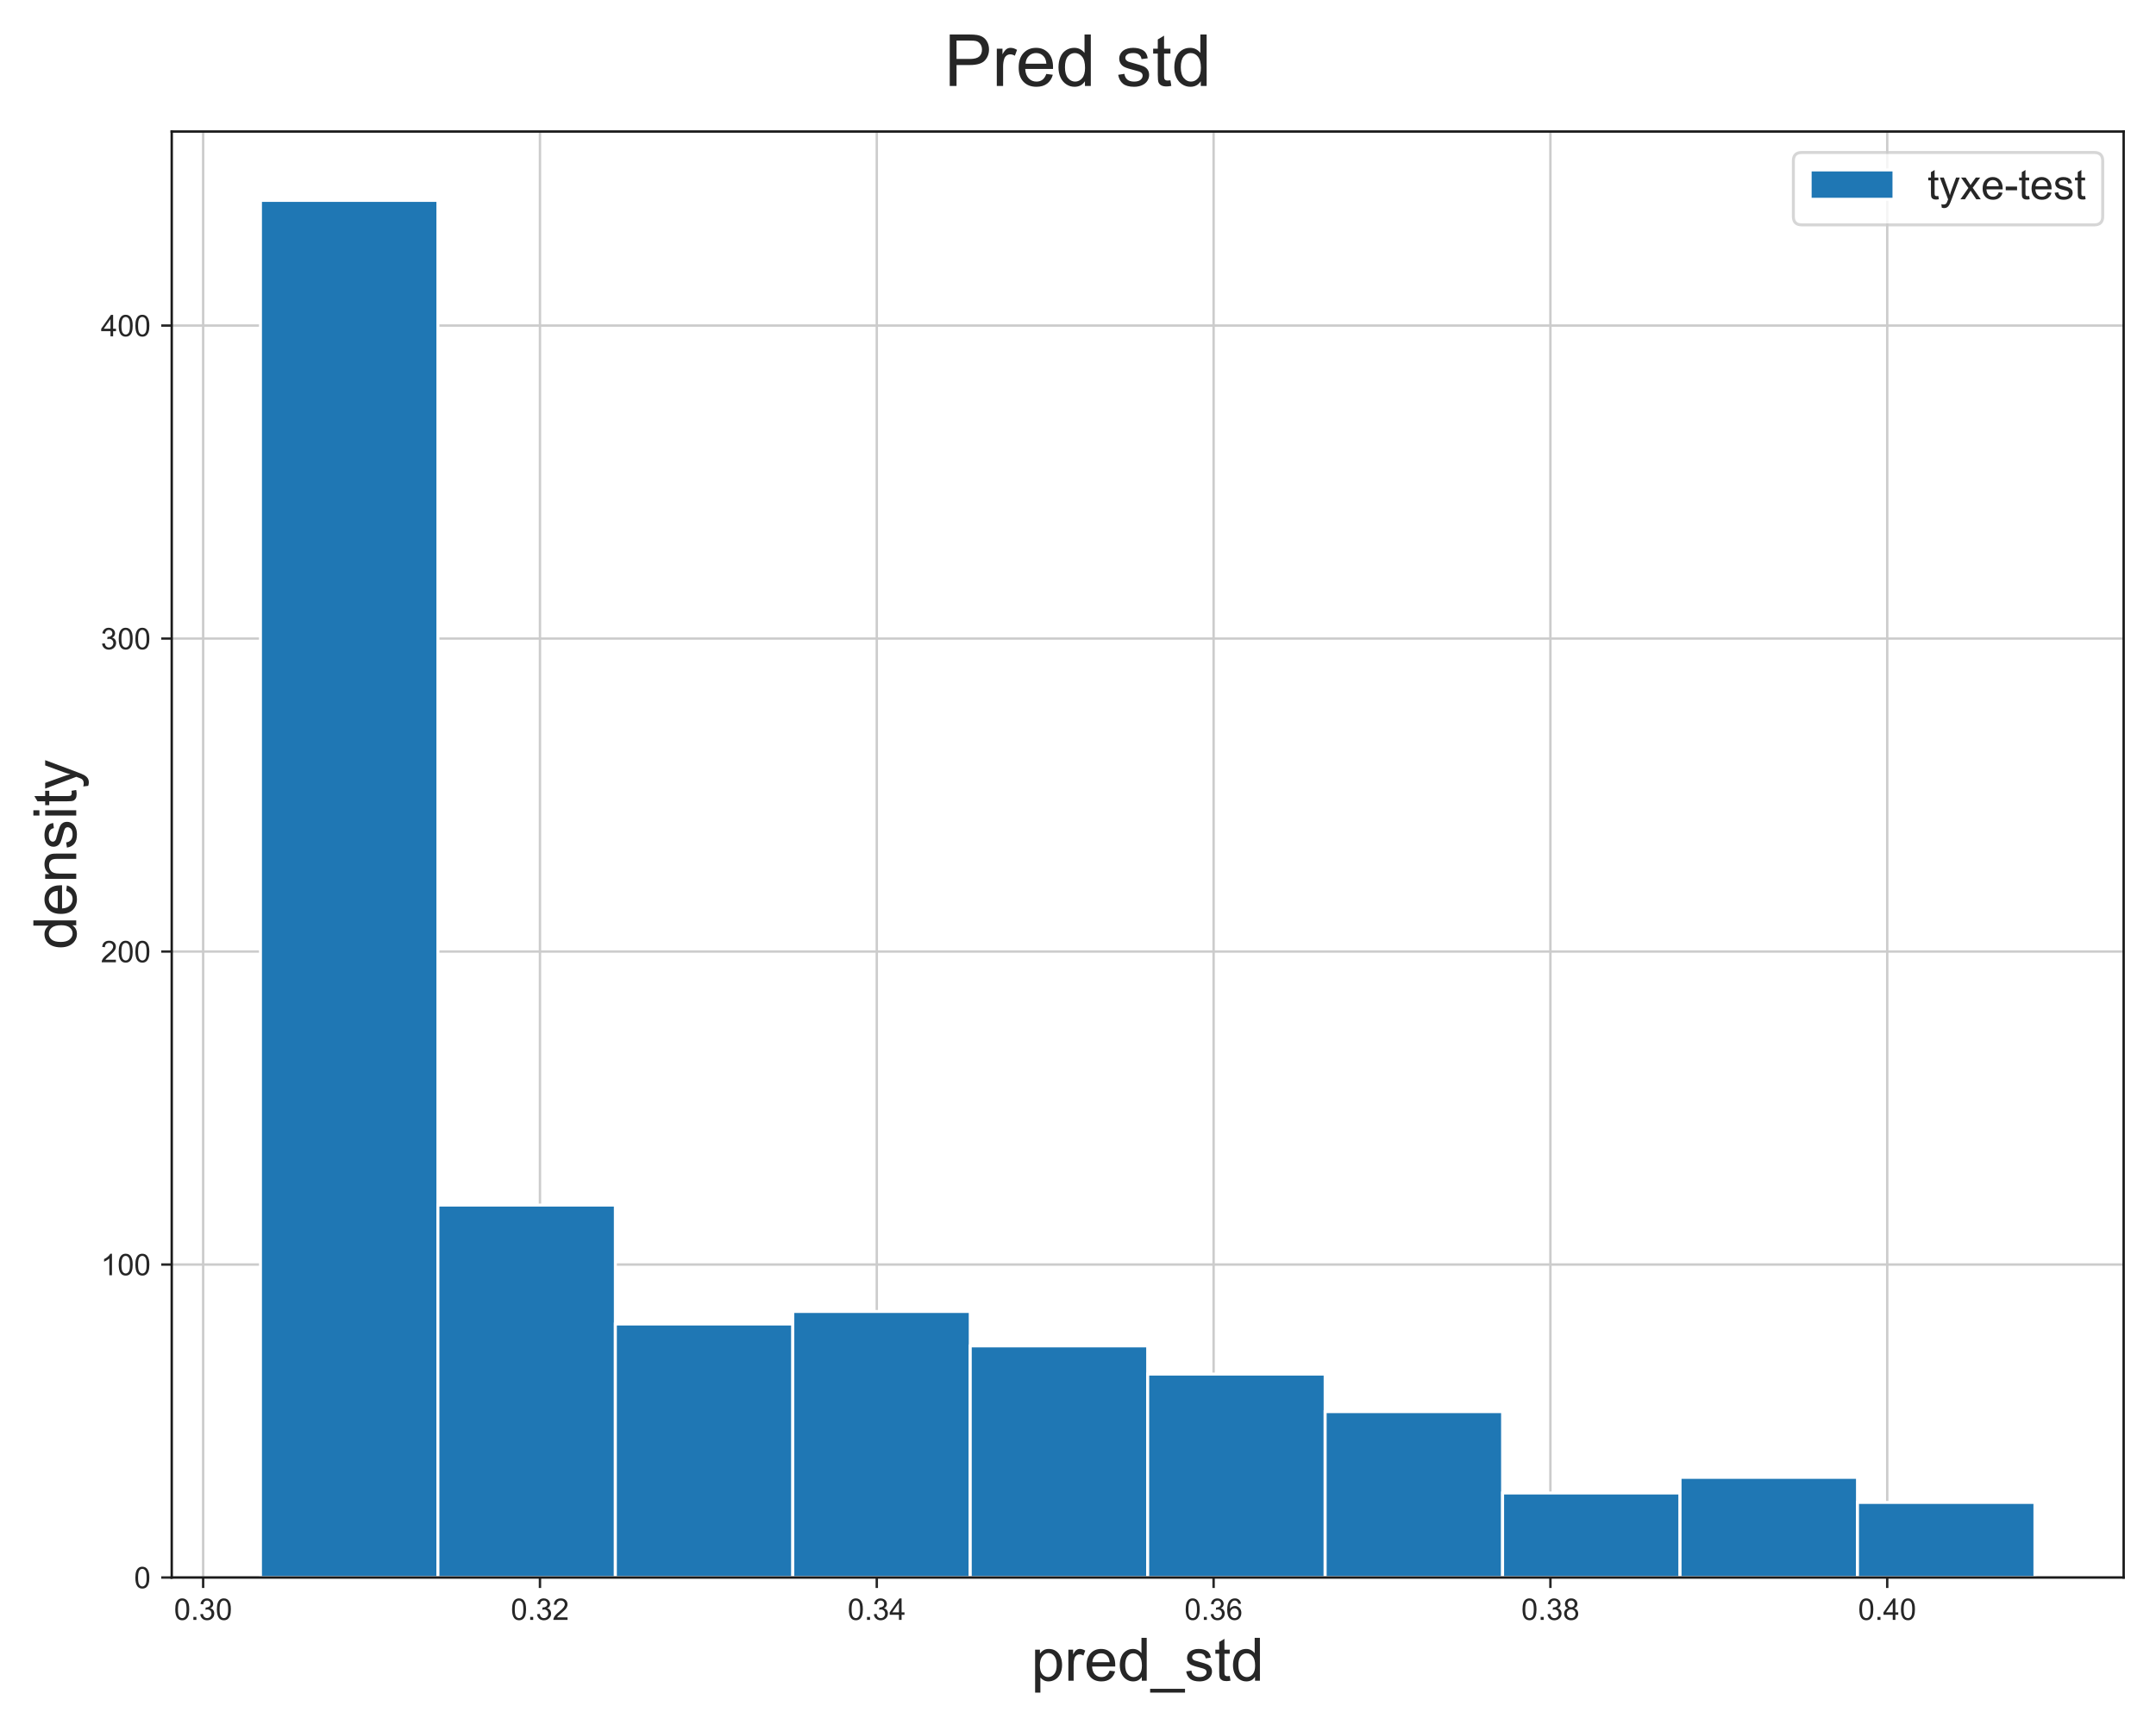
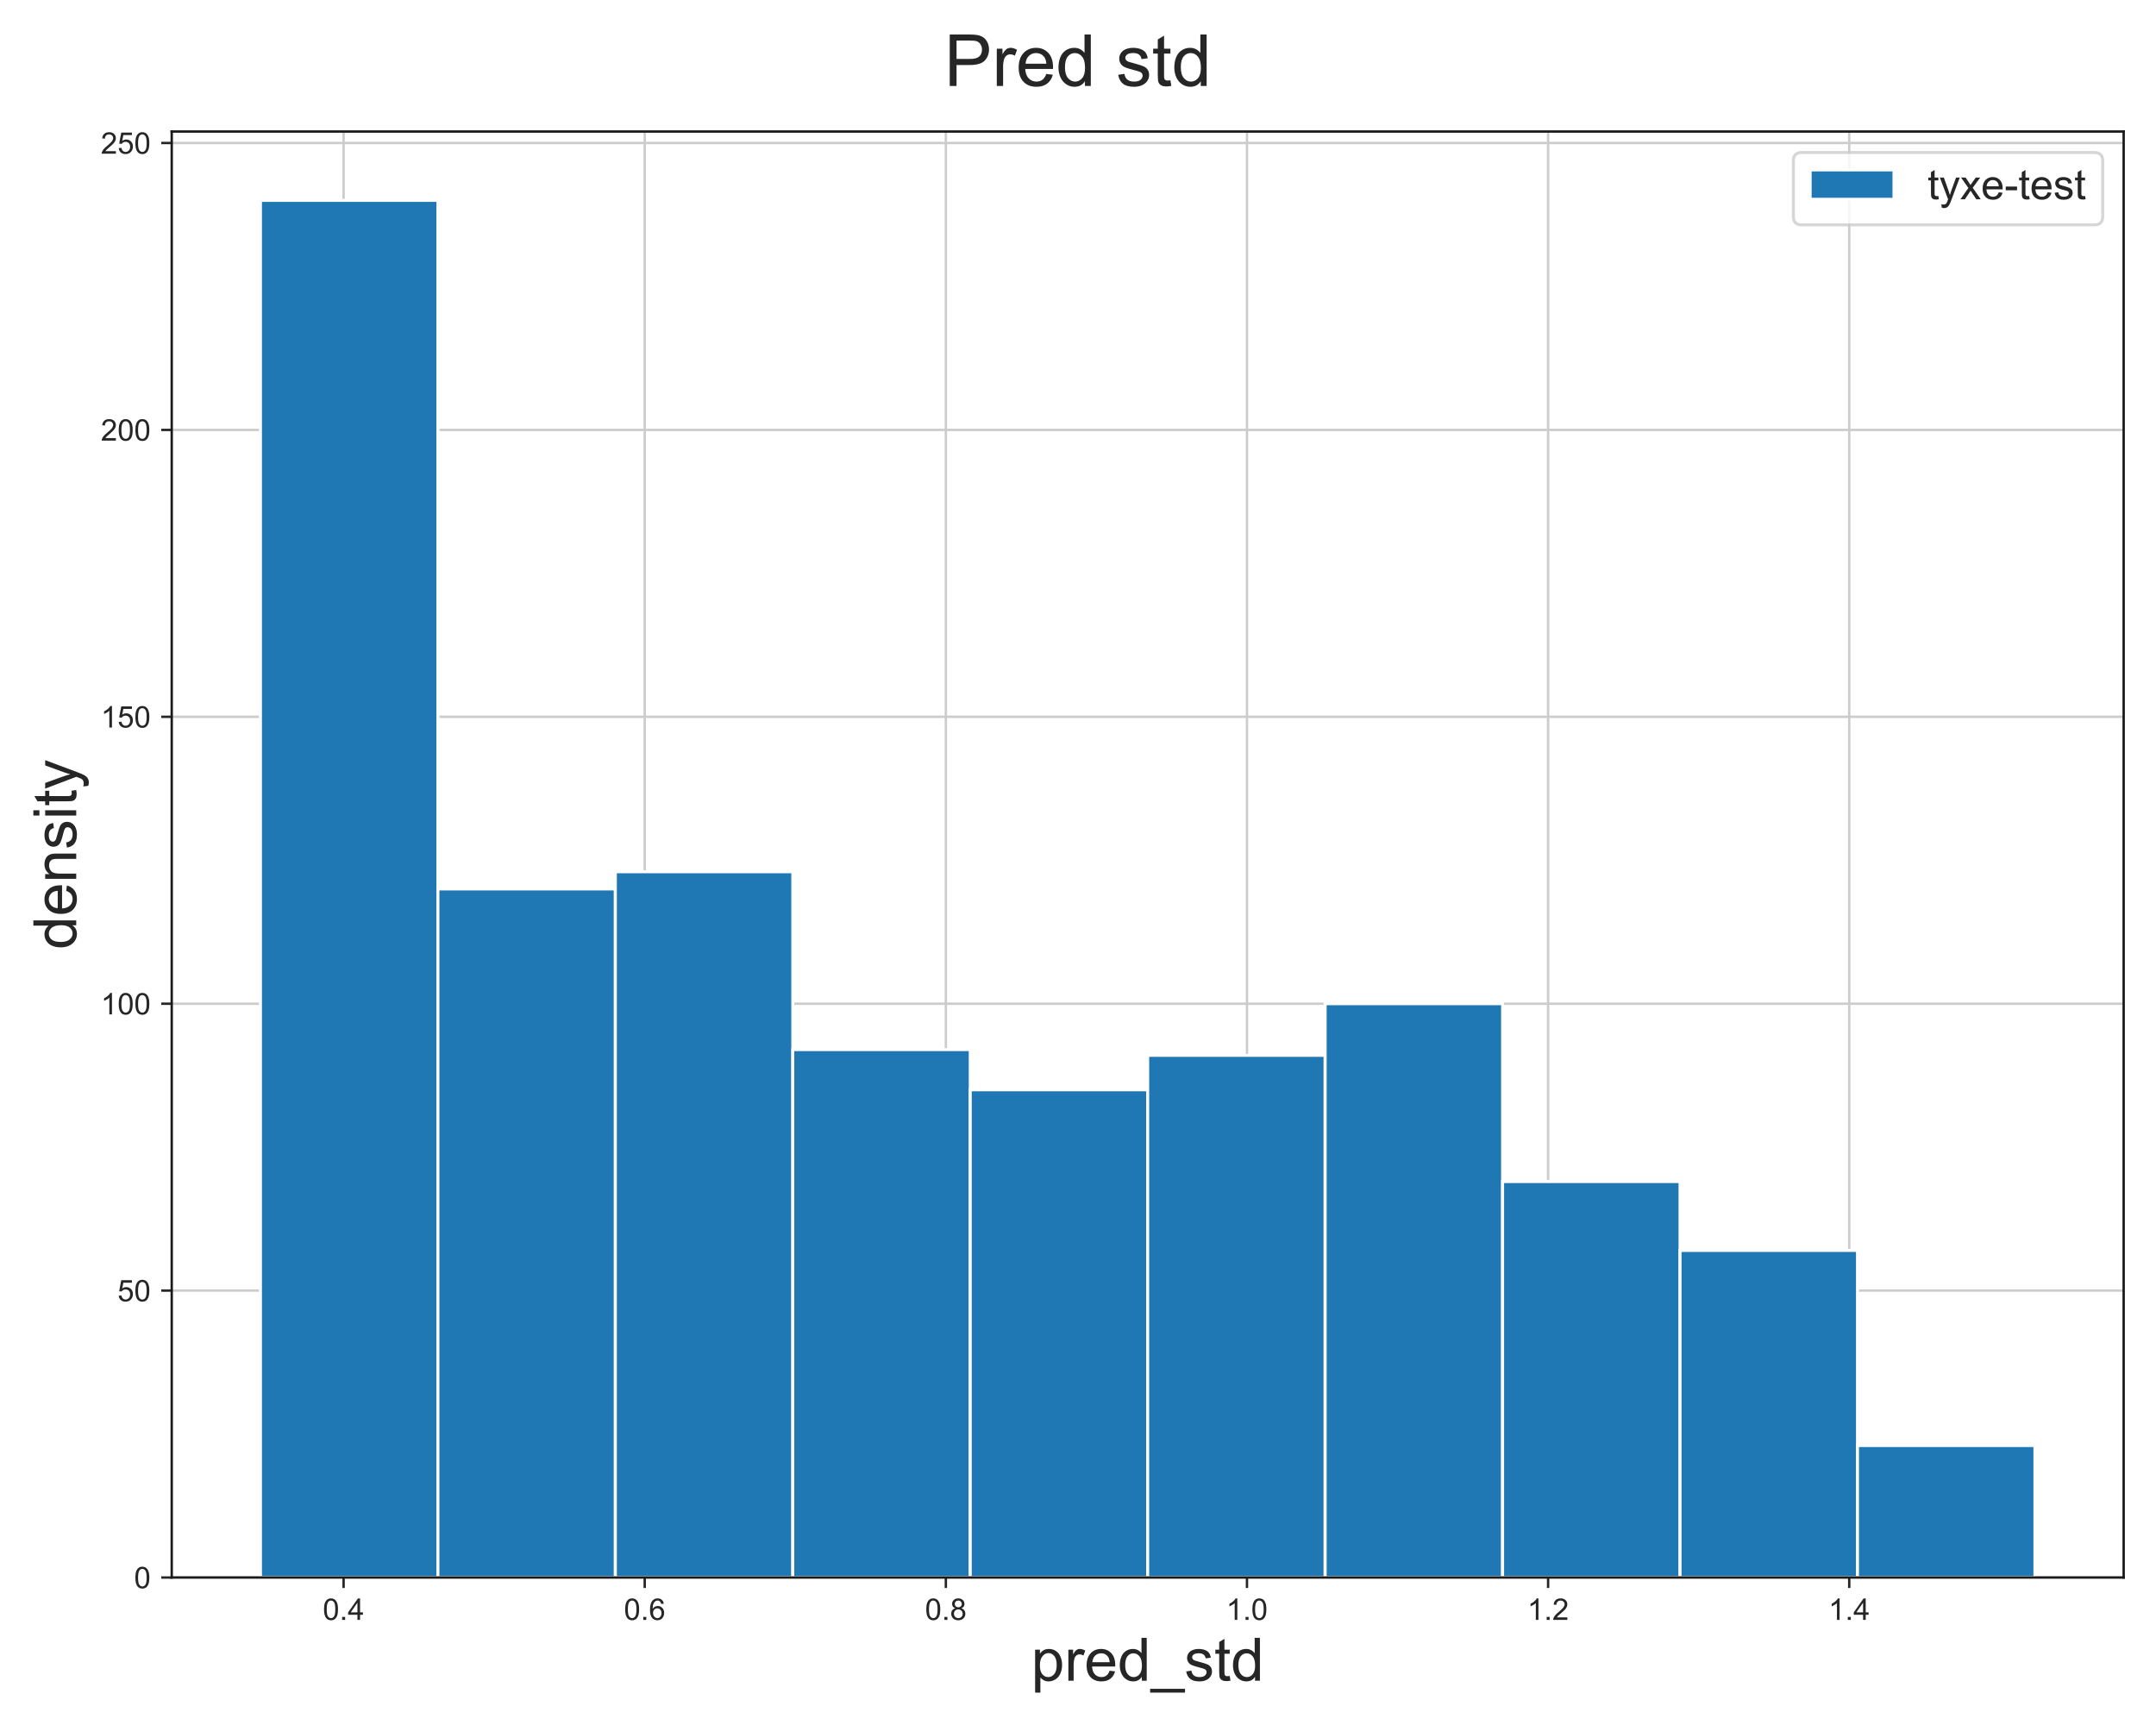
<svg xmlns="http://www.w3.org/2000/svg" xmlns:xlink="http://www.w3.org/1999/xlink" width="720pt" height="576pt" viewBox="0 0 720 576" version="1.1">
  <defs>
    <style type="text/css">*{stroke-linejoin: round; stroke-linecap: butt}</style>
  </defs>
  <g id="figure_1">
    <g id="patch_1">
      <path d="M 0 576  L 720 576  L 720 0  L 0 0  z " style="fill: #ffffff" />
    </g>
    <g id="axes_1">
      <g id="patch_2">
        <path d="M 57.35 526.75  L 709.2 526.75  L 709.2 43.92  L 57.35 43.92  z " style="fill: #ffffff" />
      </g>
      <g id="matplotlib.axis_1">
        <g id="xtick_1">
          <g id="line2d_1">
-             <path d="M 67.842 526.75  L 67.842 43.92  " clip-path="url(#p81f1113bf0)" style="fill: none; stroke: #cccccc; stroke-width: 0.8; stroke-linecap: round" />
+             <path d="M 114.743 526.75  L 114.743 43.92  " clip-path="url(#p8c3869f53a)" style="fill: none; stroke: #cccccc; stroke-width: 0.8; stroke-linecap: round" />
          </g>
          <g id="line2d_2">
            <defs>
-               <path id="mc070058594" d="M 0 0  L 0 3.5  " style="stroke: #262626; stroke-width: 0.8" />
-             </defs>
-             <g>
-               <use xlink:href="#mc070058594" x="67.842" y="526.75" style="fill: #262626; stroke: #262626; stroke-width: 0.8" />
+               <path id="mcaf691e8d7" d="M 0 0  L 0 3.5  " style="stroke: #262626; stroke-width: 0.8" />
+             </defs>
+             <g>
+               <use xlink:href="#mcaf691e8d7" x="114.743" y="526.75" style="fill: #262626; stroke: #262626; stroke-width: 0.8" />
            </g>
          </g>
          <g id="text_1">
-             <g style="fill: #262626" transform="translate(58.11181 540.9078)scale(0.1 -0.1)">
+             <g style="fill: #262626" transform="translate(107.7932 540.9078)scale(0.1 -0.1)">
              <defs>
                <path id="ArialMT-30" d="M 266 2259  Q 266 3072 433 3567  Q 600 4063 929 4331  Q 1259 4600 1759 4600  Q 2128 4600 2406 4451  Q 2684 4303 2865 4023  Q 3047 3744 3150 3342  Q 3253 2941 3253 2259  Q 3253 1453 3087 958  Q 2922 463 2592 192  Q 2263 -78 1759 -78  Q 1097 -78 719 397  Q 266 969 266 2259  z M 844 2259  Q 844 1131 1108 757  Q 1372 384 1759 384  Q 2147 384 2411 759  Q 2675 1134 2675 2259  Q 2675 3391 2411 3762  Q 2147 4134 1753 4134  Q 1366 4134 1134 3806  Q 844 3388 844 2259  z " transform="scale(0.015625)" />
                <path id="ArialMT-2e" d="M 581 0  L 581 641  L 1222 641  L 1222 0  L 581 0  z " transform="scale(0.015625)" />
-                 <path id="ArialMT-33" d="M 269 1209  L 831 1284  Q 928 806 1161 595  Q 1394 384 1728 384  Q 2125 384 2398 659  Q 2672 934 2672 1341  Q 2672 1728 2419 1979  Q 2166 2231 1775 2231  Q 1616 2231 1378 2169  L 1441 2663  Q 1497 2656 1531 2656  Q 1891 2656 2178 2843  Q 2466 3031 2466 3422  Q 2466 3731 2256 3934  Q 2047 4138 1716 4138  Q 1388 4138 1169 3931  Q 950 3725 888 3313  L 325 3413  Q 428 3978 793 4289  Q 1159 4600 1703 4600  Q 2078 4600 2393 4439  Q 2709 4278 2876 4000  Q 3044 3722 3044 3409  Q 3044 3113 2884 2869  Q 2725 2625 2413 2481  Q 2819 2388 3044 2092  Q 3269 1797 3269 1353  Q 3269 753 2831 336  Q 2394 -81 1725 -81  Q 1122 -81 723 278  Q 325 638 269 1209  z " transform="scale(0.015625)" />
+                 <path id="ArialMT-34" d="M 2069 0  L 2069 1097  L 81 1097  L 81 1613  L 2172 4581  L 2631 4581  L 2631 1613  L 3250 1613  L 3250 1097  L 2631 1097  L 2631 0  L 2069 0  z M 2069 1613  L 2069 3678  L 634 1613  L 2069 1613  z " transform="scale(0.015625)" />
              </defs>
              <use xlink:href="#ArialMT-30" />
              <use xlink:href="#ArialMT-2e" x="55.615" />
-               <use xlink:href="#ArialMT-33" x="83.398" />
-               <use xlink:href="#ArialMT-30" x="139.014" />
+               <use xlink:href="#ArialMT-34" x="83.398" />
            </g>
          </g>
        </g>
        <g id="xtick_2">
          <g id="line2d_3">
-             <path d="M 180.322 526.75  L 180.322 43.92  " clip-path="url(#p81f1113bf0)" style="fill: none; stroke: #cccccc; stroke-width: 0.8; stroke-linecap: round" />
+             <path d="M 215.306 526.75  L 215.306 43.92  " clip-path="url(#p8c3869f53a)" style="fill: none; stroke: #cccccc; stroke-width: 0.8; stroke-linecap: round" />
          </g>
          <g id="line2d_4">
            <g>
-               <use xlink:href="#mc070058594" x="180.322" y="526.75" style="fill: #262626; stroke: #262626; stroke-width: 0.8" />
+               <use xlink:href="#mcaf691e8d7" x="215.306" y="526.75" style="fill: #262626; stroke: #262626; stroke-width: 0.8" />
            </g>
          </g>
          <g id="text_2">
-             <g style="fill: #262626" transform="translate(170.592 540.9078)scale(0.1 -0.1)">
-               <defs>
-                 <path id="ArialMT-32" d="M 3222 541  L 3222 0  L 194 0  Q 188 203 259 391  Q 375 700 629 1000  Q 884 1300 1366 1694  Q 2113 2306 2375 2664  Q 2638 3022 2638 3341  Q 2638 3675 2398 3904  Q 2159 4134 1775 4134  Q 1369 4134 1125 3890  Q 881 3647 878 3216  L 300 3275  Q 359 3922 746 4261  Q 1134 4600 1788 4600  Q 2447 4600 2831 4234  Q 3216 3869 3216 3328  Q 3216 3053 3103 2787  Q 2991 2522 2730 2228  Q 2469 1934 1863 1422  Q 1356 997 1212 845  Q 1069 694 975 541  L 3222 541  z " transform="scale(0.015625)" />
+             <g style="fill: #262626" transform="translate(208.3555 540.9078)scale(0.1 -0.1)">
+               <defs>
+                 <path id="ArialMT-36" d="M 3184 3459  L 2625 3416  Q 2550 3747 2413 3897  Q 2184 4138 1850 4138  Q 1581 4138 1378 3988  Q 1113 3794 959 3422  Q 806 3050 800 2363  Q 1003 2672 1297 2822  Q 1591 2972 1913 2972  Q 2475 2972 2870 2558  Q 3266 2144 3266 1488  Q 3266 1056 3080 686  Q 2894 316 2569 119  Q 2244 -78 1831 -78  Q 1128 -78 684 439  Q 241 956 241 2144  Q 241 3472 731 4075  Q 1159 4600 1884 4600  Q 2425 4600 2770 4297  Q 3116 3994 3184 3459  z M 888 1484  Q 888 1194 1011 928  Q 1134 663 1356 523  Q 1578 384 1822 384  Q 2178 384 2434 671  Q 2691 959 2691 1453  Q 2691 1928 2437 2201  Q 2184 2475 1800 2475  Q 1419 2475 1153 2201  Q 888 1928 888 1484  z " transform="scale(0.015625)" />
              </defs>
              <use xlink:href="#ArialMT-30" />
              <use xlink:href="#ArialMT-2e" x="55.615" />
-               <use xlink:href="#ArialMT-33" x="83.398" />
-               <use xlink:href="#ArialMT-32" x="139.014" />
+               <use xlink:href="#ArialMT-36" x="83.398" />
            </g>
          </g>
        </g>
        <g id="xtick_3">
          <g id="line2d_5">
-             <path d="M 292.803 526.75  L 292.803 43.92  " clip-path="url(#p81f1113bf0)" style="fill: none; stroke: #cccccc; stroke-width: 0.8; stroke-linecap: round" />
+             <path d="M 315.868 526.75  L 315.868 43.92  " clip-path="url(#p8c3869f53a)" style="fill: none; stroke: #cccccc; stroke-width: 0.8; stroke-linecap: round" />
          </g>
          <g id="line2d_6">
            <g>
-               <use xlink:href="#mc070058594" x="292.803" y="526.75" style="fill: #262626; stroke: #262626; stroke-width: 0.8" />
+               <use xlink:href="#mcaf691e8d7" x="315.868" y="526.75" style="fill: #262626; stroke: #262626; stroke-width: 0.8" />
            </g>
          </g>
          <g id="text_3">
-             <g style="fill: #262626" transform="translate(283.0721 540.9078)scale(0.1 -0.1)">
-               <defs>
-                 <path id="ArialMT-34" d="M 2069 0  L 2069 1097  L 81 1097  L 81 1613  L 2172 4581  L 2631 4581  L 2631 1613  L 3250 1613  L 3250 1097  L 2631 1097  L 2631 0  L 2069 0  z M 2069 1613  L 2069 3678  L 634 1613  L 2069 1613  z " transform="scale(0.015625)" />
+             <g style="fill: #262626" transform="translate(308.9179 540.9078)scale(0.1 -0.1)">
+               <defs>
+                 <path id="ArialMT-38" d="M 1131 2484  Q 781 2613 612 2850  Q 444 3088 444 3419  Q 444 3919 803 4259  Q 1163 4600 1759 4600  Q 2359 4600 2725 4251  Q 3091 3903 3091 3403  Q 3091 3084 2923 2848  Q 2756 2613 2416 2484  Q 2838 2347 3058 2040  Q 3278 1734 3278 1309  Q 3278 722 2862 322  Q 2447 -78 1769 -78  Q 1091 -78 675 323  Q 259 725 259 1325  Q 259 1772 486 2073  Q 713 2375 1131 2484  z M 1019 3438  Q 1019 3113 1228 2906  Q 1438 2700 1772 2700  Q 2097 2700 2305 2904  Q 2513 3109 2513 3406  Q 2513 3716 2298 3927  Q 2084 4138 1766 4138  Q 1444 4138 1231 3931  Q 1019 3725 1019 3438  z M 838 1322  Q 838 1081 952 856  Q 1066 631 1291 507  Q 1516 384 1775 384  Q 2178 384 2440 643  Q 2703 903 2703 1303  Q 2703 1709 2433 1975  Q 2163 2241 1756 2241  Q 1359 2241 1098 1978  Q 838 1716 838 1322  z " transform="scale(0.015625)" />
              </defs>
              <use xlink:href="#ArialMT-30" />
              <use xlink:href="#ArialMT-2e" x="55.615" />
-               <use xlink:href="#ArialMT-33" x="83.398" />
-               <use xlink:href="#ArialMT-34" x="139.014" />
+               <use xlink:href="#ArialMT-38" x="83.398" />
            </g>
          </g>
        </g>
        <g id="xtick_4">
          <g id="line2d_7">
-             <path d="M 405.283 526.75  L 405.283 43.92  " clip-path="url(#p81f1113bf0)" style="fill: none; stroke: #cccccc; stroke-width: 0.8; stroke-linecap: round" />
+             <path d="M 416.43 526.75  L 416.43 43.92  " clip-path="url(#p8c3869f53a)" style="fill: none; stroke: #cccccc; stroke-width: 0.8; stroke-linecap: round" />
          </g>
          <g id="line2d_8">
            <g>
-               <use xlink:href="#mc070058594" x="405.283" y="526.75" style="fill: #262626; stroke: #262626; stroke-width: 0.8" />
+               <use xlink:href="#mcaf691e8d7" x="416.43" y="526.75" style="fill: #262626; stroke: #262626; stroke-width: 0.8" />
            </g>
          </g>
          <g id="text_4">
-             <g style="fill: #262626" transform="translate(395.5523 540.9078)scale(0.1 -0.1)">
-               <defs>
-                 <path id="ArialMT-36" d="M 3184 3459  L 2625 3416  Q 2550 3747 2413 3897  Q 2184 4138 1850 4138  Q 1581 4138 1378 3988  Q 1113 3794 959 3422  Q 806 3050 800 2363  Q 1003 2672 1297 2822  Q 1591 2972 1913 2972  Q 2475 2972 2870 2558  Q 3266 2144 3266 1488  Q 3266 1056 3080 686  Q 2894 316 2569 119  Q 2244 -78 1831 -78  Q 1128 -78 684 439  Q 241 956 241 2144  Q 241 3472 731 4075  Q 1159 4600 1884 4600  Q 2425 4600 2770 4297  Q 3116 3994 3184 3459  z M 888 1484  Q 888 1194 1011 928  Q 1134 663 1356 523  Q 1578 384 1822 384  Q 2178 384 2434 671  Q 2691 959 2691 1453  Q 2691 1928 2437 2201  Q 2184 2475 1800 2475  Q 1419 2475 1153 2201  Q 888 1928 888 1484  z " transform="scale(0.015625)" />
-               </defs>
-               <use xlink:href="#ArialMT-30" />
-               <use xlink:href="#ArialMT-2e" x="55.615" />
-               <use xlink:href="#ArialMT-33" x="83.398" />
-               <use xlink:href="#ArialMT-36" x="139.014" />
+             <g style="fill: #262626" transform="translate(409.4802 540.9078)scale(0.1 -0.1)">
+               <defs>
+                 <path id="ArialMT-31" d="M 2384 0  L 1822 0  L 1822 3584  Q 1619 3391 1289 3197  Q 959 3003 697 2906  L 697 3450  Q 1169 3672 1522 3987  Q 1875 4303 2022 4600  L 2384 4600  L 2384 0  z " transform="scale(0.015625)" />
+               </defs>
+               <use xlink:href="#ArialMT-31" />
+               <use xlink:href="#ArialMT-2e" x="55.615" />
+               <use xlink:href="#ArialMT-30" x="83.398" />
            </g>
          </g>
        </g>
        <g id="xtick_5">
          <g id="line2d_9">
-             <path d="M 517.763 526.75  L 517.763 43.92  " clip-path="url(#p81f1113bf0)" style="fill: none; stroke: #cccccc; stroke-width: 0.8; stroke-linecap: round" />
+             <path d="M 516.992 526.75  L 516.992 43.92  " clip-path="url(#p8c3869f53a)" style="fill: none; stroke: #cccccc; stroke-width: 0.8; stroke-linecap: round" />
          </g>
          <g id="line2d_10">
            <g>
-               <use xlink:href="#mc070058594" x="517.763" y="526.75" style="fill: #262626; stroke: #262626; stroke-width: 0.8" />
+               <use xlink:href="#mcaf691e8d7" x="516.992" y="526.75" style="fill: #262626; stroke: #262626; stroke-width: 0.8" />
            </g>
          </g>
          <g id="text_5">
-             <g style="fill: #262626" transform="translate(508.0324 540.9078)scale(0.1 -0.1)">
-               <defs>
-                 <path id="ArialMT-38" d="M 1131 2484  Q 781 2613 612 2850  Q 444 3088 444 3419  Q 444 3919 803 4259  Q 1163 4600 1759 4600  Q 2359 4600 2725 4251  Q 3091 3903 3091 3403  Q 3091 3084 2923 2848  Q 2756 2613 2416 2484  Q 2838 2347 3058 2040  Q 3278 1734 3278 1309  Q 3278 722 2862 322  Q 2447 -78 1769 -78  Q 1091 -78 675 323  Q 259 725 259 1325  Q 259 1772 486 2073  Q 713 2375 1131 2484  z M 1019 3438  Q 1019 3113 1228 2906  Q 1438 2700 1772 2700  Q 2097 2700 2305 2904  Q 2513 3109 2513 3406  Q 2513 3716 2298 3927  Q 2084 4138 1766 4138  Q 1444 4138 1231 3931  Q 1019 3725 1019 3438  z M 838 1322  Q 838 1081 952 856  Q 1066 631 1291 507  Q 1516 384 1775 384  Q 2178 384 2440 643  Q 2703 903 2703 1303  Q 2703 1709 2433 1975  Q 2163 2241 1756 2241  Q 1359 2241 1098 1978  Q 838 1716 838 1322  z " transform="scale(0.015625)" />
-               </defs>
-               <use xlink:href="#ArialMT-30" />
-               <use xlink:href="#ArialMT-2e" x="55.615" />
-               <use xlink:href="#ArialMT-33" x="83.398" />
-               <use xlink:href="#ArialMT-38" x="139.014" />
+             <g style="fill: #262626" transform="translate(510.0425 540.9078)scale(0.1 -0.1)">
+               <defs>
+                 <path id="ArialMT-32" d="M 3222 541  L 3222 0  L 194 0  Q 188 203 259 391  Q 375 700 629 1000  Q 884 1300 1366 1694  Q 2113 2306 2375 2664  Q 2638 3022 2638 3341  Q 2638 3675 2398 3904  Q 2159 4134 1775 4134  Q 1369 4134 1125 3890  Q 881 3647 878 3216  L 300 3275  Q 359 3922 746 4261  Q 1134 4600 1788 4600  Q 2447 4600 2831 4234  Q 3216 3869 3216 3328  Q 3216 3053 3103 2787  Q 2991 2522 2730 2228  Q 2469 1934 1863 1422  Q 1356 997 1212 845  Q 1069 694 975 541  L 3222 541  z " transform="scale(0.015625)" />
+               </defs>
+               <use xlink:href="#ArialMT-31" />
+               <use xlink:href="#ArialMT-2e" x="55.615" />
+               <use xlink:href="#ArialMT-32" x="83.398" />
            </g>
          </g>
        </g>
        <g id="xtick_6">
          <g id="line2d_11">
-             <path d="M 630.243 526.75  L 630.243 43.92  " clip-path="url(#p81f1113bf0)" style="fill: none; stroke: #cccccc; stroke-width: 0.8; stroke-linecap: round" />
+             <path d="M 617.555 526.75  L 617.555 43.92  " clip-path="url(#p8c3869f53a)" style="fill: none; stroke: #cccccc; stroke-width: 0.8; stroke-linecap: round" />
          </g>
          <g id="line2d_12">
            <g>
-               <use xlink:href="#mc070058594" x="630.243" y="526.75" style="fill: #262626; stroke: #262626; stroke-width: 0.8" />
+               <use xlink:href="#mcaf691e8d7" x="617.555" y="526.75" style="fill: #262626; stroke: #262626; stroke-width: 0.8" />
            </g>
          </g>
          <g id="text_6">
-             <g style="fill: #262626" transform="translate(620.5126 540.9078)scale(0.1 -0.1)">
-               <use xlink:href="#ArialMT-30" />
+             <g style="fill: #262626" transform="translate(610.6048 540.9078)scale(0.1 -0.1)">
+               <use xlink:href="#ArialMT-31" />
              <use xlink:href="#ArialMT-2e" x="55.615" />
              <use xlink:href="#ArialMT-34" x="83.398" />
-               <use xlink:href="#ArialMT-30" x="139.014" />
            </g>
          </g>
        </g>
        <g id="text_7">
          <g style="fill: #262626" transform="translate(344.3625 561.2109)scale(0.2 -0.2)">
            <defs>
              <path id="ArialMT-70" d="M 422 -1272  L 422 3319  L 934 3319  L 934 2888  Q 1116 3141 1344 3267  Q 1572 3394 1897 3394  Q 2322 3394 2647 3175  Q 2972 2956 3137 2557  Q 3303 2159 3303 1684  Q 3303 1175 3120 767  Q 2938 359 2589 142  Q 2241 -75 1856 -75  Q 1575 -75 1351 44  Q 1128 163 984 344  L 984 -1272  L 422 -1272  z M 931 1641  Q 931 1000 1190 694  Q 1450 388 1819 388  Q 2194 388 2461 705  Q 2728 1022 2728 1688  Q 2728 2322 2467 2637  Q 2206 2953 1844 2953  Q 1484 2953 1207 2617  Q 931 2281 931 1641  z " transform="scale(0.015625)" />
              <path id="ArialMT-72" d="M 416 0  L 416 3319  L 922 3319  L 922 2816  Q 1116 3169 1280 3281  Q 1444 3394 1641 3394  Q 1925 3394 2219 3213  L 2025 2691  Q 1819 2813 1613 2813  Q 1428 2813 1281 2702  Q 1134 2591 1072 2394  Q 978 2094 978 1738  L 978 0  L 416 0  z " transform="scale(0.015625)" />
              <path id="ArialMT-65" d="M 2694 1069  L 3275 997  Q 3138 488 2766 206  Q 2394 -75 1816 -75  Q 1088 -75 661 373  Q 234 822 234 1631  Q 234 2469 665 2931  Q 1097 3394 1784 3394  Q 2450 3394 2872 2941  Q 3294 2488 3294 1666  Q 3294 1616 3291 1516  L 816 1516  Q 847 969 1125 678  Q 1403 388 1819 388  Q 2128 388 2347 550  Q 2566 713 2694 1069  z M 847 1978  L 2700 1978  Q 2663 2397 2488 2606  Q 2219 2931 1791 2931  Q 1403 2931 1139 2672  Q 875 2413 847 1978  z " transform="scale(0.015625)" />
              <path id="ArialMT-64" d="M 2575 0  L 2575 419  Q 2259 -75 1647 -75  Q 1250 -75 917 144  Q 584 363 401 755  Q 219 1147 219 1656  Q 219 2153 384 2558  Q 550 2963 881 3178  Q 1213 3394 1622 3394  Q 1922 3394 2156 3267  Q 2391 3141 2538 2938  L 2538 4581  L 3097 4581  L 3097 0  L 2575 0  z M 797 1656  Q 797 1019 1065 703  Q 1334 388 1700 388  Q 2069 388 2326 689  Q 2584 991 2584 1609  Q 2584 2291 2321 2609  Q 2059 2928 1675 2928  Q 1300 2928 1048 2622  Q 797 2316 797 1656  z " transform="scale(0.015625)" />
              <path id="ArialMT-5f" d="M -97 -1272  L -97 -866  L 3631 -866  L 3631 -1272  L -97 -1272  z " transform="scale(0.015625)" />
              <path id="ArialMT-73" d="M 197 991  L 753 1078  Q 800 744 1014 566  Q 1228 388 1613 388  Q 2000 388 2187 545  Q 2375 703 2375 916  Q 2375 1106 2209 1216  Q 2094 1291 1634 1406  Q 1016 1563 777 1677  Q 538 1791 414 1992  Q 291 2194 291 2438  Q 291 2659 392 2848  Q 494 3038 669 3163  Q 800 3259 1026 3326  Q 1253 3394 1513 3394  Q 1903 3394 2198 3281  Q 2494 3169 2634 2976  Q 2775 2784 2828 2463  L 2278 2388  Q 2241 2644 2061 2787  Q 1881 2931 1553 2931  Q 1166 2931 1000 2803  Q 834 2675 834 2503  Q 834 2394 903 2306  Q 972 2216 1119 2156  Q 1203 2125 1616 2013  Q 2213 1853 2448 1751  Q 2684 1650 2818 1456  Q 2953 1263 2953 975  Q 2953 694 2789 445  Q 2625 197 2315 61  Q 2006 -75 1616 -75  Q 969 -75 630 194  Q 291 463 197 991  z " transform="scale(0.015625)" />
              <path id="ArialMT-74" d="M 1650 503  L 1731 6  Q 1494 -44 1306 -44  Q 1000 -44 831 53  Q 663 150 594 308  Q 525 466 525 972  L 525 2881  L 113 2881  L 113 3319  L 525 3319  L 525 4141  L 1084 4478  L 1084 3319  L 1650 3319  L 1650 2881  L 1084 2881  L 1084 941  Q 1084 700 1114 631  Q 1144 563 1211 522  Q 1278 481 1403 481  Q 1497 481 1650 503  z " transform="scale(0.015625)" />
            </defs>
            <use xlink:href="#ArialMT-70" />
            <use xlink:href="#ArialMT-72" x="55.615" />
            <use xlink:href="#ArialMT-65" x="88.916" />
            <use xlink:href="#ArialMT-64" x="144.531" />
            <use xlink:href="#ArialMT-5f" x="200.146" />
            <use xlink:href="#ArialMT-73" x="255.762" />
            <use xlink:href="#ArialMT-74" x="305.762" />
            <use xlink:href="#ArialMT-64" x="333.545" />
          </g>
        </g>
      </g>
      <g id="matplotlib.axis_2">
        <g id="ytick_1">
          <g id="line2d_13">
-             <path d="M 57.35 526.75  L 709.2 526.75  " clip-path="url(#p81f1113bf0)" style="fill: none; stroke: #cccccc; stroke-width: 0.8; stroke-linecap: round" />
+             <path d="M 57.35 526.75  L 709.2 526.75  " clip-path="url(#p8c3869f53a)" style="fill: none; stroke: #cccccc; stroke-width: 0.8; stroke-linecap: round" />
          </g>
          <g id="line2d_14">
            <defs>
-               <path id="me909fbeb16" d="M 0 0  L -3.5 0  " style="stroke: #262626; stroke-width: 0.8" />
-             </defs>
-             <g>
-               <use xlink:href="#me909fbeb16" x="57.35" y="526.75" style="fill: #262626; stroke: #262626; stroke-width: 0.8" />
+               <path id="m0baf05b2a4" d="M 0 0  L -3.5 0  " style="stroke: #262626; stroke-width: 0.8" />
+             </defs>
+             <g>
+               <use xlink:href="#m0baf05b2a4" x="57.35" y="526.75" style="fill: #262626; stroke: #262626; stroke-width: 0.8" />
            </g>
          </g>
          <g id="text_8">
            <g style="fill: #262626" transform="translate(44.78906 530.3289)scale(0.1 -0.1)">
              <use xlink:href="#ArialMT-30" />
            </g>
          </g>
        </g>
        <g id="ytick_2">
          <g id="line2d_15">
-             <path d="M 57.35 422.241  L 709.2 422.241  " clip-path="url(#p81f1113bf0)" style="fill: none; stroke: #cccccc; stroke-width: 0.8; stroke-linecap: round" />
+             <path d="M 57.35 430.95  L 709.2 430.95  " clip-path="url(#p8c3869f53a)" style="fill: none; stroke: #cccccc; stroke-width: 0.8; stroke-linecap: round" />
          </g>
          <g id="line2d_16">
            <g>
-               <use xlink:href="#me909fbeb16" x="57.35" y="422.241" style="fill: #262626; stroke: #262626; stroke-width: 0.8" />
+               <use xlink:href="#m0baf05b2a4" x="57.35" y="430.95" style="fill: #262626; stroke: #262626; stroke-width: 0.8" />
            </g>
          </g>
          <g id="text_9">
-             <g style="fill: #262626" transform="translate(33.66719 425.8202)scale(0.1 -0.1)">
-               <defs>
-                 <path id="ArialMT-31" d="M 2384 0  L 1822 0  L 1822 3584  Q 1619 3391 1289 3197  Q 959 3003 697 2906  L 697 3450  Q 1169 3672 1522 3987  Q 1875 4303 2022 4600  L 2384 4600  L 2384 0  z " transform="scale(0.015625)" />
-               </defs>
+             <g style="fill: #262626" transform="translate(39.22812 434.5293)scale(0.1 -0.1)">
+               <defs>
+                 <path id="ArialMT-35" d="M 266 1200  L 856 1250  Q 922 819 1161 601  Q 1400 384 1738 384  Q 2144 384 2425 690  Q 2706 997 2706 1503  Q 2706 1984 2436 2262  Q 2166 2541 1728 2541  Q 1456 2541 1237 2417  Q 1019 2294 894 2097  L 366 2166  L 809 4519  L 3088 4519  L 3088 3981  L 1259 3981  L 1013 2750  Q 1425 3038 1878 3038  Q 2478 3038 2890 2622  Q 3303 2206 3303 1553  Q 3303 931 2941 478  Q 2500 -78 1738 -78  Q 1113 -78 717 272  Q 322 622 266 1200  z " transform="scale(0.015625)" />
+               </defs>
+               <use xlink:href="#ArialMT-35" />
+               <use xlink:href="#ArialMT-30" x="55.615" />
+             </g>
+           </g>
+         </g>
+         <g id="ytick_3">
+           <g id="line2d_17">
+             <path d="M 57.35 335.151  L 709.2 335.151  " clip-path="url(#p8c3869f53a)" style="fill: none; stroke: #cccccc; stroke-width: 0.8; stroke-linecap: round" />
+           </g>
+           <g id="line2d_18">
+             <g>
+               <use xlink:href="#m0baf05b2a4" x="57.35" y="335.151" style="fill: #262626; stroke: #262626; stroke-width: 0.8" />
+             </g>
+           </g>
+           <g id="text_10">
+             <g style="fill: #262626" transform="translate(33.66719 338.7297)scale(0.1 -0.1)">
              <use xlink:href="#ArialMT-31" />
              <use xlink:href="#ArialMT-30" x="55.615" />
              <use xlink:href="#ArialMT-30" x="111.23" />
            </g>
          </g>
        </g>
-         <g id="ytick_3">
-           <g id="line2d_17">
-             <path d="M 57.35 317.733  L 709.2 317.733  " clip-path="url(#p81f1113bf0)" style="fill: none; stroke: #cccccc; stroke-width: 0.8; stroke-linecap: round" />
-           </g>
-           <g id="line2d_18">
-             <g>
-               <use xlink:href="#me909fbeb16" x="57.35" y="317.733" style="fill: #262626; stroke: #262626; stroke-width: 0.8" />
-             </g>
-           </g>
-           <g id="text_10">
-             <g style="fill: #262626" transform="translate(33.66719 321.3116)scale(0.1 -0.1)">
+         <g id="ytick_4">
+           <g id="line2d_19">
+             <path d="M 57.35 239.351  L 709.2 239.351  " clip-path="url(#p8c3869f53a)" style="fill: none; stroke: #cccccc; stroke-width: 0.8; stroke-linecap: round" />
+           </g>
+           <g id="line2d_20">
+             <g>
+               <use xlink:href="#m0baf05b2a4" x="57.35" y="239.351" style="fill: #262626; stroke: #262626; stroke-width: 0.8" />
+             </g>
+           </g>
+           <g id="text_11">
+             <g style="fill: #262626" transform="translate(33.66719 242.9301)scale(0.1 -0.1)">
+               <use xlink:href="#ArialMT-31" />
+               <use xlink:href="#ArialMT-35" x="55.615" />
+               <use xlink:href="#ArialMT-30" x="111.23" />
+             </g>
+           </g>
+         </g>
+         <g id="ytick_5">
+           <g id="line2d_21">
+             <path d="M 57.35 143.552  L 709.2 143.552  " clip-path="url(#p8c3869f53a)" style="fill: none; stroke: #cccccc; stroke-width: 0.8; stroke-linecap: round" />
+           </g>
+           <g id="line2d_22">
+             <g>
+               <use xlink:href="#m0baf05b2a4" x="57.35" y="143.552" style="fill: #262626; stroke: #262626; stroke-width: 0.8" />
+             </g>
+           </g>
+           <g id="text_12">
+             <g style="fill: #262626" transform="translate(33.66719 147.1305)scale(0.1 -0.1)">
              <use xlink:href="#ArialMT-32" />
              <use xlink:href="#ArialMT-30" x="55.615" />
              <use xlink:href="#ArialMT-30" x="111.23" />
            </g>
          </g>
        </g>
-         <g id="ytick_4">
-           <g id="line2d_19">
-             <path d="M 57.35 213.224  L 709.2 213.224  " clip-path="url(#p81f1113bf0)" style="fill: none; stroke: #cccccc; stroke-width: 0.8; stroke-linecap: round" />
-           </g>
-           <g id="line2d_20">
-             <g>
-               <use xlink:href="#me909fbeb16" x="57.35" y="213.224" style="fill: #262626; stroke: #262626; stroke-width: 0.8" />
-             </g>
-           </g>
-           <g id="text_11">
-             <g style="fill: #262626" transform="translate(33.66719 216.8029)scale(0.1 -0.1)">
-               <use xlink:href="#ArialMT-33" />
-               <use xlink:href="#ArialMT-30" x="55.615" />
+         <g id="ytick_6">
+           <g id="line2d_23">
+             <path d="M 57.35 47.752  L 709.2 47.752  " clip-path="url(#p8c3869f53a)" style="fill: none; stroke: #cccccc; stroke-width: 0.8; stroke-linecap: round" />
+           </g>
+           <g id="line2d_24">
+             <g>
+               <use xlink:href="#m0baf05b2a4" x="57.35" y="47.752" style="fill: #262626; stroke: #262626; stroke-width: 0.8" />
+             </g>
+           </g>
+           <g id="text_13">
+             <g style="fill: #262626" transform="translate(33.66719 51.33089)scale(0.1 -0.1)">
+               <use xlink:href="#ArialMT-32" />
+               <use xlink:href="#ArialMT-35" x="55.615" />
              <use xlink:href="#ArialMT-30" x="111.23" />
            </g>
          </g>
        </g>
-         <g id="ytick_5">
-           <g id="line2d_21">
-             <path d="M 57.35 108.715  L 709.2 108.715  " clip-path="url(#p81f1113bf0)" style="fill: none; stroke: #cccccc; stroke-width: 0.8; stroke-linecap: round" />
-           </g>
-           <g id="line2d_22">
-             <g>
-               <use xlink:href="#me909fbeb16" x="57.35" y="108.715" style="fill: #262626; stroke: #262626; stroke-width: 0.8" />
-             </g>
-           </g>
-           <g id="text_12">
-             <g style="fill: #262626" transform="translate(33.66719 112.2943)scale(0.1 -0.1)">
-               <use xlink:href="#ArialMT-34" />
-               <use xlink:href="#ArialMT-30" x="55.615" />
-               <use xlink:href="#ArialMT-30" x="111.23" />
-             </g>
-           </g>
-         </g>
-         <g id="text_13">
+         <g id="text_14">
          <g style="fill: #262626" transform="translate(25.45781 317.0178)rotate(-90)scale(0.2 -0.2)">
            <defs>
              <path id="ArialMT-6e" d="M 422 0  L 422 3319  L 928 3319  L 928 2847  Q 1294 3394 1984 3394  Q 2284 3394 2536 3286  Q 2788 3178 2913 3003  Q 3038 2828 3088 2588  Q 3119 2431 3119 2041  L 3119 0  L 2556 0  L 2556 2019  Q 2556 2363 2490 2533  Q 2425 2703 2258 2804  Q 2091 2906 1866 2906  Q 1506 2906 1245 2678  Q 984 2450 984 1813  L 984 0  L 422 0  z " transform="scale(0.015625)" />
              <path id="ArialMT-69" d="M 425 3934  L 425 4581  L 988 4581  L 988 3934  L 425 3934  z M 425 0  L 425 3319  L 988 3319  L 988 0  L 425 0  z " transform="scale(0.015625)" />
              <path id="ArialMT-79" d="M 397 -1278  L 334 -750  Q 519 -800 656 -800  Q 844 -800 956 -737  Q 1069 -675 1141 -563  Q 1194 -478 1313 -144  Q 1328 -97 1363 -6  L 103 3319  L 709 3319  L 1400 1397  Q 1534 1031 1641 628  Q 1738 1016 1872 1384  L 2581 3319  L 3144 3319  L 1881 -56  Q 1678 -603 1566 -809  Q 1416 -1088 1222 -1217  Q 1028 -1347 759 -1347  Q 597 -1347 397 -1278  z " transform="scale(0.015625)" />
            </defs>
            <use xlink:href="#ArialMT-64" />
            <use xlink:href="#ArialMT-65" x="55.615" />
            <use xlink:href="#ArialMT-6e" x="111.23" />
            <use xlink:href="#ArialMT-73" x="166.846" />
            <use xlink:href="#ArialMT-69" x="216.846" />
            <use xlink:href="#ArialMT-74" x="239.062" />
            <use xlink:href="#ArialMT-79" x="266.846" />
          </g>
        </g>
      </g>
      <g id="patch_3">
-         <path d="M 86.98 526.75  L 146.239 526.75  L 146.239 66.912  L 86.98 66.912  z " clip-path="url(#p81f1113bf0)" style="fill: #1f77b4; stroke: #ffffff; stroke-linejoin: miter" />
+         <path d="M 86.98 526.75  L 146.239 526.75  L 146.239 66.912  L 86.98 66.912  z " clip-path="url(#p8c3869f53a)" style="fill: #1f77b4; stroke: #ffffff; stroke-linejoin: miter" />
      </g>
      <g id="patch_4">
-         <path d="M 146.239 526.75  L 205.498 526.75  L 205.498 402.385  L 146.239 402.385  z " clip-path="url(#p81f1113bf0)" style="fill: #1f77b4; stroke: #ffffff; stroke-linejoin: miter" />
+         <path d="M 146.239 526.75  L 205.498 526.75  L 205.498 296.831  L 146.239 296.831  z " clip-path="url(#p8c3869f53a)" style="fill: #1f77b4; stroke: #ffffff; stroke-linejoin: miter" />
      </g>
      <g id="patch_5">
-         <path d="M 205.498 526.75  L 264.757 526.75  L 264.757 442.098  L 205.498 442.098  z " clip-path="url(#p81f1113bf0)" style="fill: #1f77b4; stroke: #ffffff; stroke-linejoin: miter" />
+         <path d="M 205.498 526.75  L 264.757 526.75  L 264.757 291.083  L 205.498 291.083  z " clip-path="url(#p8c3869f53a)" style="fill: #1f77b4; stroke: #ffffff; stroke-linejoin: miter" />
      </g>
      <g id="patch_6">
-         <path d="M 264.757 526.75  L 324.016 526.75  L 324.016 437.918  L 264.757 437.918  z " clip-path="url(#p81f1113bf0)" style="fill: #1f77b4; stroke: #ffffff; stroke-linejoin: miter" />
+         <path d="M 264.757 526.75  L 324.016 526.75  L 324.016 350.479  L 264.757 350.479  z " clip-path="url(#p8c3869f53a)" style="fill: #1f77b4; stroke: #ffffff; stroke-linejoin: miter" />
      </g>
      <g id="patch_7">
-         <path d="M 324.016 526.75  L 383.275 526.75  L 383.275 449.414  L 324.016 449.414  z " clip-path="url(#p81f1113bf0)" style="fill: #1f77b4; stroke: #ffffff; stroke-linejoin: miter" />
+         <path d="M 324.016 526.75  L 383.275 526.75  L 383.275 363.891  L 324.016 363.891  z " clip-path="url(#p8c3869f53a)" style="fill: #1f77b4; stroke: #ffffff; stroke-linejoin: miter" />
      </g>
      <g id="patch_8">
-         <path d="M 383.275 526.75  L 442.534 526.75  L 442.534 458.819  L 383.275 458.819  z " clip-path="url(#p81f1113bf0)" style="fill: #1f77b4; stroke: #ffffff; stroke-linejoin: miter" />
+         <path d="M 383.275 526.75  L 442.534 526.75  L 442.534 352.395  L 383.275 352.395  z " clip-path="url(#p8c3869f53a)" style="fill: #1f77b4; stroke: #ffffff; stroke-linejoin: miter" />
      </g>
      <g id="patch_9">
-         <path d="M 442.534 526.75  L 501.793 526.75  L 501.793 471.36  L 442.534 471.36  z " clip-path="url(#p81f1113bf0)" style="fill: #1f77b4; stroke: #ffffff; stroke-linejoin: miter" />
+         <path d="M 442.534 526.75  L 501.793 526.75  L 501.793 335.151  L 442.534 335.151  z " clip-path="url(#p8c3869f53a)" style="fill: #1f77b4; stroke: #ffffff; stroke-linejoin: miter" />
      </g>
      <g id="patch_10">
-         <path d="M 501.793 526.75  L 561.052 526.75  L 561.052 498.533  L 501.793 498.533  z " clip-path="url(#p81f1113bf0)" style="fill: #1f77b4; stroke: #ffffff; stroke-linejoin: miter" />
+         <path d="M 501.793 526.75  L 561.052 526.75  L 561.052 394.547  L 501.793 394.547  z " clip-path="url(#p8c3869f53a)" style="fill: #1f77b4; stroke: #ffffff; stroke-linejoin: miter" />
      </g>
      <g id="patch_11">
-         <path d="M 561.052 526.75  L 620.311 526.75  L 620.311 493.307  L 561.052 493.307  z " clip-path="url(#p81f1113bf0)" style="fill: #1f77b4; stroke: #ffffff; stroke-linejoin: miter" />
+         <path d="M 561.052 526.75  L 620.311 526.75  L 620.311 417.538  L 561.052 417.538  z " clip-path="url(#p8c3869f53a)" style="fill: #1f77b4; stroke: #ffffff; stroke-linejoin: miter" />
      </g>
      <g id="patch_12">
-         <path d="M 620.311 526.75  L 679.57 526.75  L 679.57 501.668  L 620.311 501.668  z " clip-path="url(#p81f1113bf0)" style="fill: #1f77b4; stroke: #ffffff; stroke-linejoin: miter" />
+         <path d="M 620.311 526.75  L 679.57 526.75  L 679.57 482.682  L 620.311 482.682  z " clip-path="url(#p8c3869f53a)" style="fill: #1f77b4; stroke: #ffffff; stroke-linejoin: miter" />
      </g>
      <g id="patch_13">
        <path d="M 57.35 526.75  L 57.35 43.92  " style="fill: none; stroke: #1a1a1a; stroke-width: 0.8; stroke-linejoin: miter; stroke-linecap: square" />
      </g>
      <g id="patch_14">
        <path d="M 709.2 526.75  L 709.2 43.92  " style="fill: none; stroke: #1a1a1a; stroke-width: 0.8; stroke-linejoin: miter; stroke-linecap: square" />
      </g>
      <g id="patch_15">
        <path d="M 57.35 526.75  L 709.2 526.75  " style="fill: none; stroke: #1a1a1a; stroke-width: 0.8; stroke-linejoin: miter; stroke-linecap: square" />
      </g>
      <g id="patch_16">
        <path d="M 57.35 43.92  L 709.2 43.92  " style="fill: none; stroke: #1a1a1a; stroke-width: 0.8; stroke-linejoin: miter; stroke-linecap: square" />
      </g>
      <g id="legend_1">
        <g id="patch_17">
          <path d="M 601.7 75.088  L 699.4 75.088  Q 702.2 75.088 702.2 72.287  L 702.2 53.72  Q 702.2 50.92 699.4 50.92  L 601.7 50.92  Q 598.9 50.92 598.9 53.72  L 598.9 72.287  Q 598.9 75.088 601.7 75.088  z " style="fill: #ffffff; opacity: 0.8; stroke: #cccccc; stroke-linejoin: miter" />
        </g>
        <g id="patch_18">
          <path d="M 604.5 66.541  L 632.5 66.541  L 632.5 56.741  L 604.5 56.741  z " style="fill: #1f77b4; stroke: #ffffff; stroke-linejoin: miter" />
        </g>
-         <g id="text_14">
+         <g id="text_15">
          <g style="fill: #262626" transform="translate(643.6997 66.54094)scale(0.14 -0.14)">
            <defs>
              <path id="ArialMT-78" d="M 47 0  L 1259 1725  L 138 3319  L 841 3319  L 1350 2541  Q 1494 2319 1581 2169  Q 1719 2375 1834 2534  L 2394 3319  L 3066 3319  L 1919 1756  L 3153 0  L 2463 0  L 1781 1031  L 1600 1309  L 728 0  L 47 0  z " transform="scale(0.015625)" />
              <path id="ArialMT-2d" d="M 203 1375  L 203 1941  L 1931 1941  L 1931 1375  L 203 1375  z " transform="scale(0.015625)" />
            </defs>
            <use xlink:href="#ArialMT-74" />
            <use xlink:href="#ArialMT-79" x="27.783" />
            <use xlink:href="#ArialMT-78" x="77.783" />
            <use xlink:href="#ArialMT-65" x="127.783" />
            <use xlink:href="#ArialMT-2d" x="183.398" />
            <use xlink:href="#ArialMT-74" x="216.699" />
            <use xlink:href="#ArialMT-65" x="244.482" />
            <use xlink:href="#ArialMT-73" x="300.098" />
            <use xlink:href="#ArialMT-74" x="350.098" />
          </g>
        </g>
      </g>
    </g>
-     <g id="text_15">
+     <g id="text_16">
      <g style="fill: #262626" transform="translate(315.3131 28.69875)scale(0.24 -0.24)">
        <defs>
          <path id="ArialMT-50" d="M 494 0  L 494 4581  L 2222 4581  Q 2678 4581 2919 4538  Q 3256 4481 3484 4323  Q 3713 4166 3852 3881  Q 3991 3597 3991 3256  Q 3991 2672 3619 2267  Q 3247 1863 2275 1863  L 1100 1863  L 1100 0  L 494 0  z M 1100 2403  L 2284 2403  Q 2872 2403 3119 2622  Q 3366 2841 3366 3238  Q 3366 3525 3220 3729  Q 3075 3934 2838 4000  Q 2684 4041 2272 4041  L 1100 4041  L 1100 2403  z " transform="scale(0.015625)" />
          <path id="ArialMT-20" transform="scale(0.015625)" />
        </defs>
        <use xlink:href="#ArialMT-50" />
        <use xlink:href="#ArialMT-72" x="66.699" />
        <use xlink:href="#ArialMT-65" x="100" />
        <use xlink:href="#ArialMT-64" x="155.615" />
        <use xlink:href="#ArialMT-20" x="211.23" />
        <use xlink:href="#ArialMT-73" x="239.014" />
        <use xlink:href="#ArialMT-74" x="289.014" />
        <use xlink:href="#ArialMT-64" x="316.797" />
      </g>
    </g>
  </g>
  <defs>
-     <clipPath id="p81f1113bf0">
+     <clipPath id="p8c3869f53a">
      <rect x="57.35" y="43.92" width="651.85" height="482.83" />
    </clipPath>
  </defs>
</svg>
